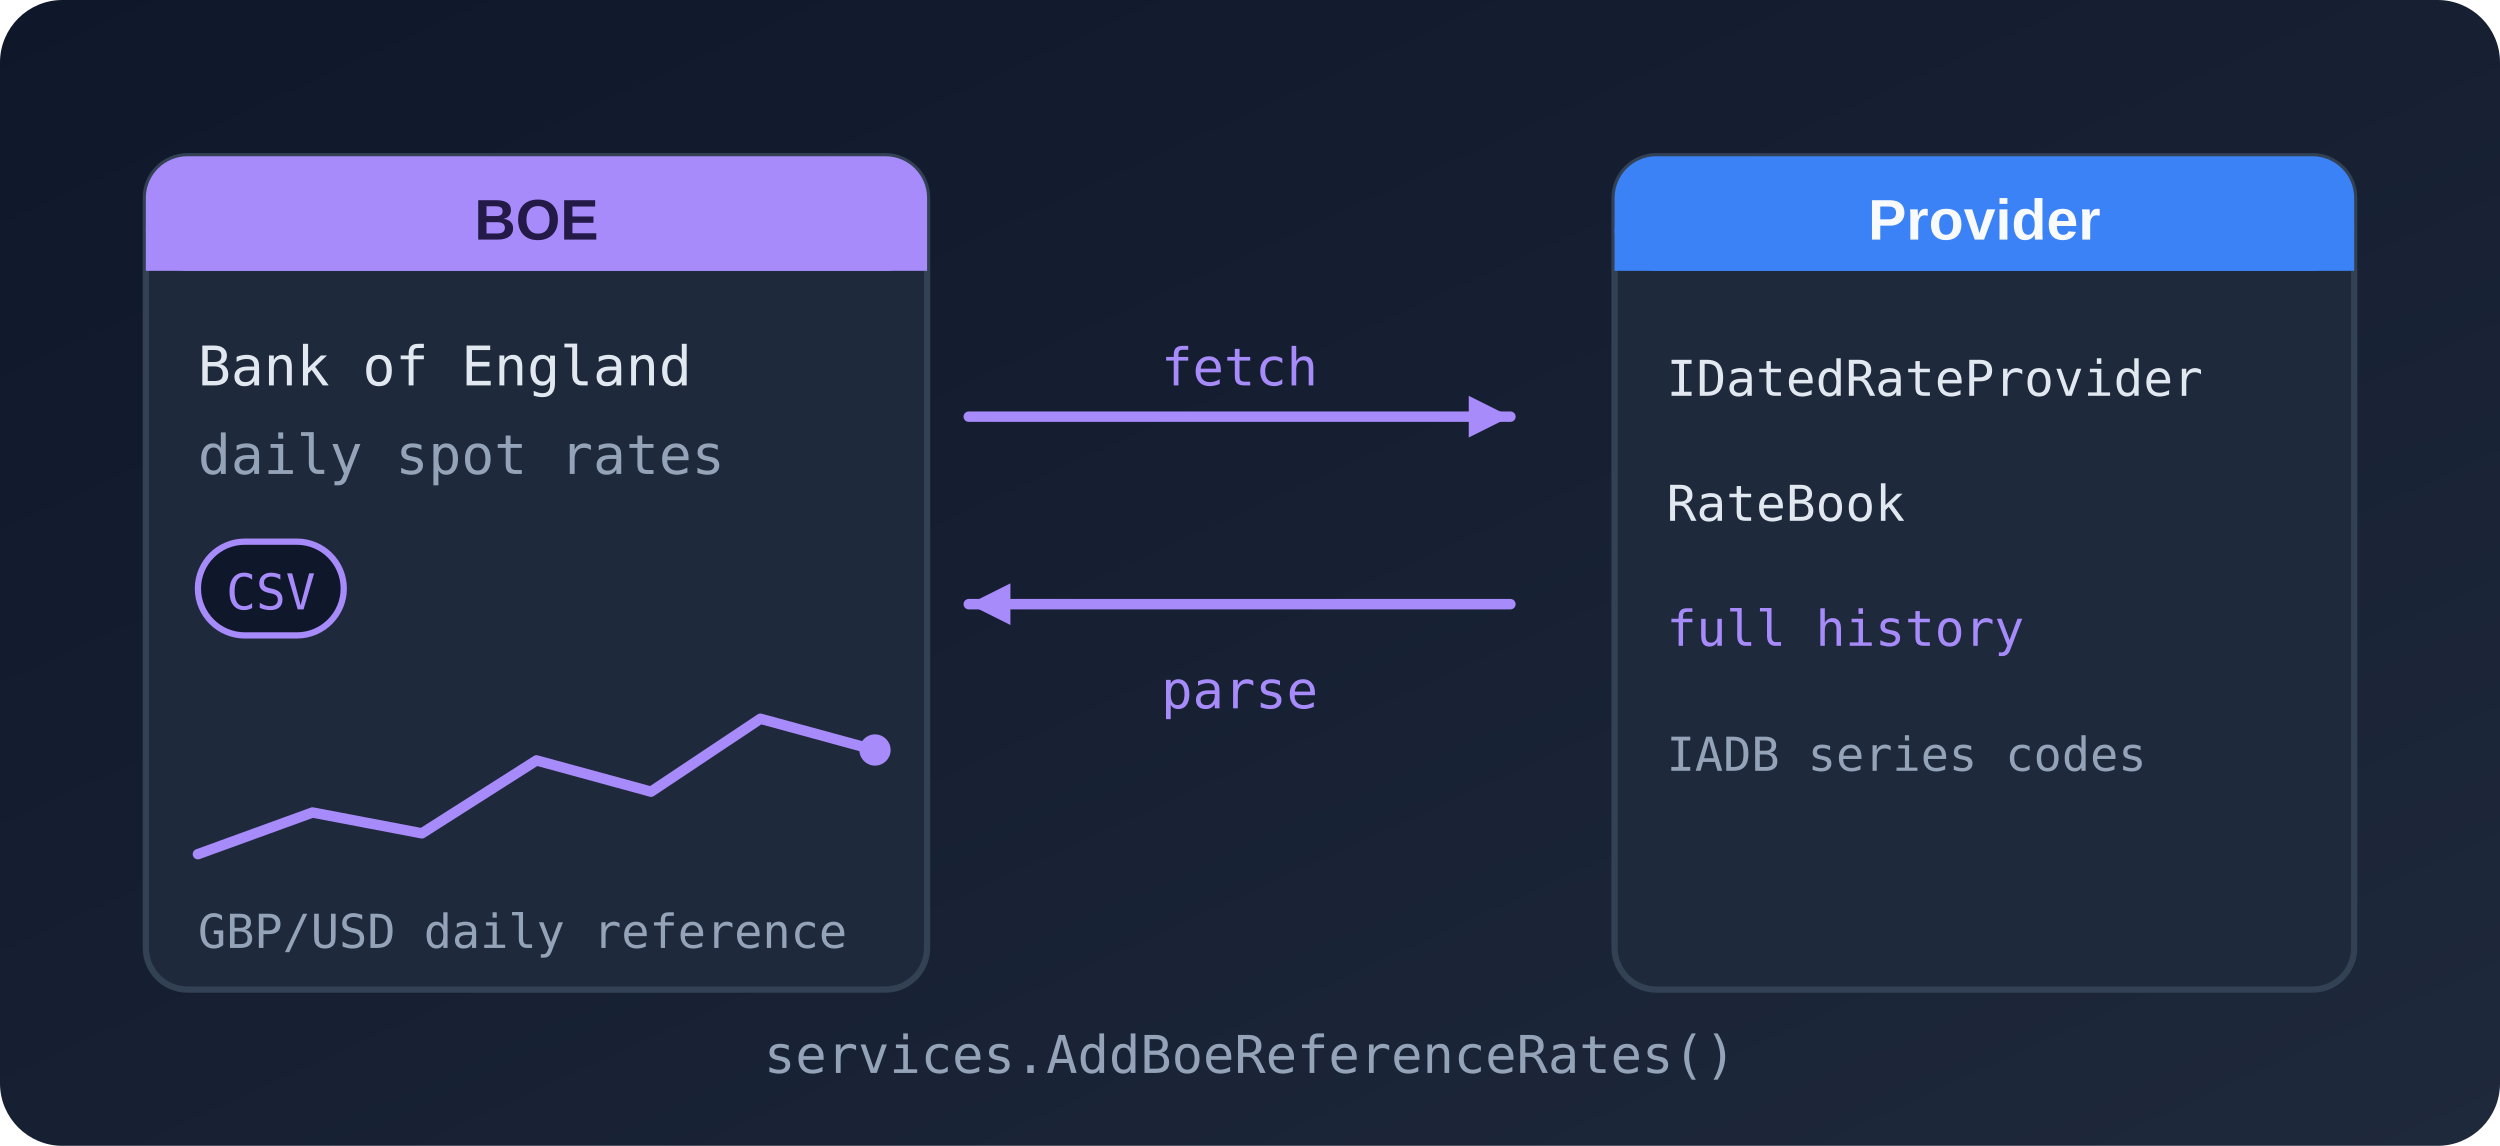
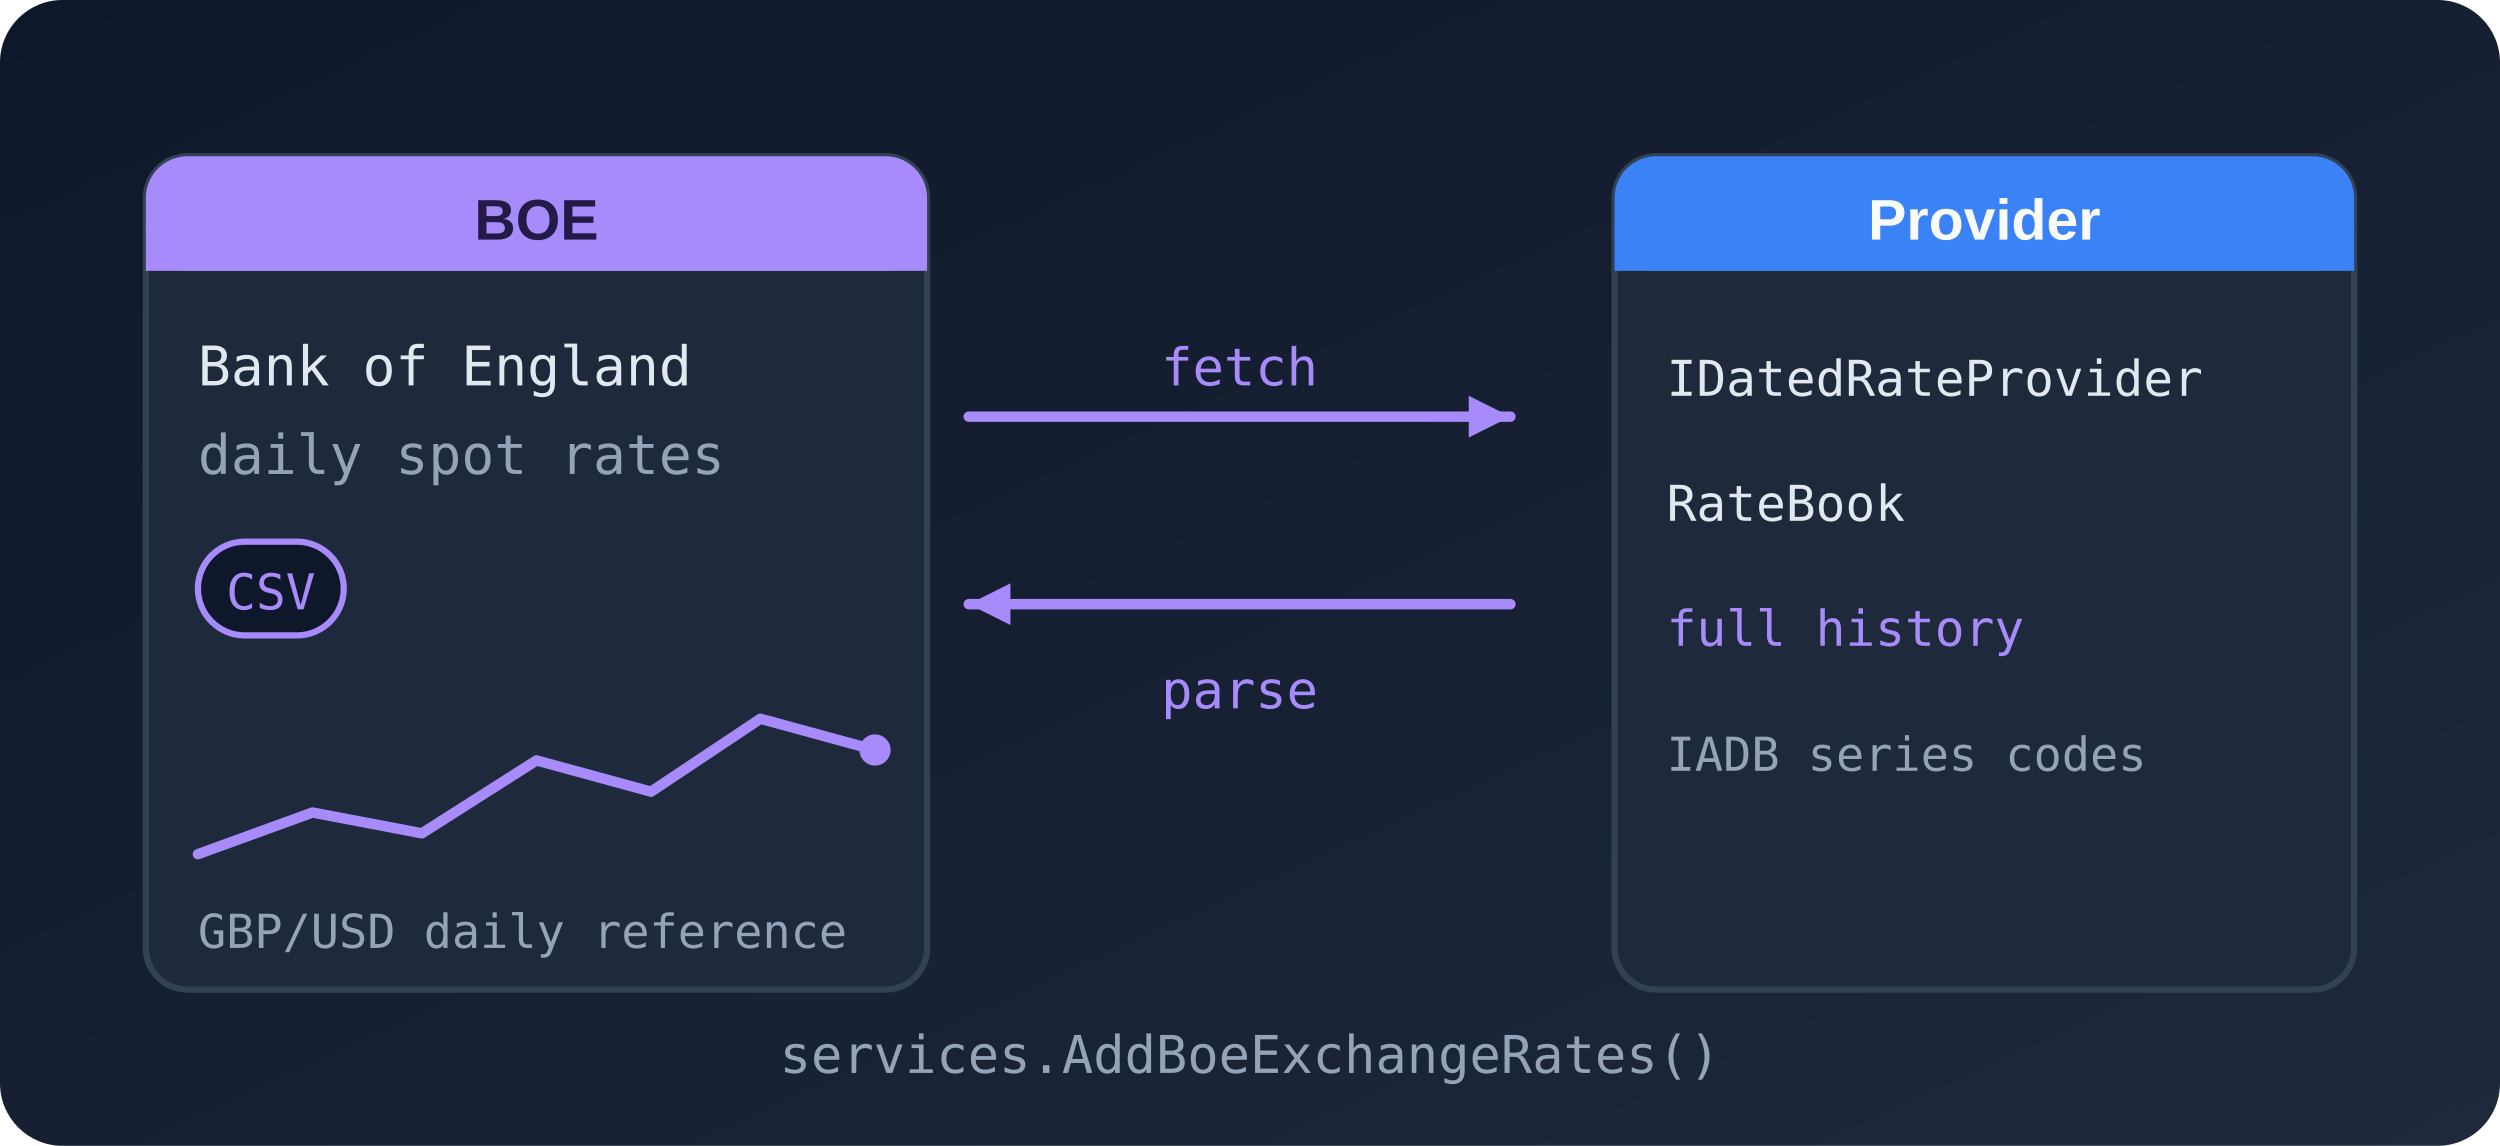
<svg xmlns="http://www.w3.org/2000/svg" viewBox="0 0 480 220" role="img" aria-label="Bodu.Financial.ExchangeRates.Boe — Bank of England exchange-rate provider">
  <defs>
    <linearGradient id="fxboe-bg" x1="0" y1="0" x2="1" y2="1">
      <stop offset="0" stop-color="#0F172A" />
      <stop offset="1" stop-color="#1E293B" />
    </linearGradient>
  </defs>
  <rect width="480" height="220" rx="12" fill="url(#fxboe-bg)" />
  <g transform="translate(28 30)" font-family="'Segoe UI','Helvetica Neue',Arial,sans-serif" font-size="11">
    <rect width="150" height="160" rx="8" fill="#1E293B" stroke="#334155" stroke-width="1.2" />
    <rect width="150" height="22" rx="8" fill="#A78BFA" />
    <rect y="14" width="150" height="8" fill="#A78BFA" />
    <text x="75" y="16" fill="#241A47" text-anchor="middle" font-weight="700" font-size="11">BOE</text>
    <g fill="#E2E8F0" font-family="'Consolas','Menlo',monospace" font-size="10.5">
      <text x="10" y="44">Bank of England</text>
      <text x="10" y="61">
        <tspan fill="#94A3B8">daily spot rates</tspan>
      </text>
    </g>
    <rect x="10" y="74" width="28" height="18" rx="9" fill="#0F172A" stroke="#A78BFA" stroke-width="1.2" />
    <text x="24" y="87" fill="#A78BFA" text-anchor="middle" font-family="'Consolas','Menlo',monospace" font-size="9.5">CSV</text>
    <g transform="translate(10 100)">
      <polyline points="0,34 22,26 43,30 65,16 87,22 108,8 130,14" fill="none" stroke="#A78BFA" stroke-width="2" stroke-linecap="round" stroke-linejoin="round" />
      <circle cx="130" cy="14" r="3" fill="#A78BFA" />
      <text x="0" y="52" fill="#94A3B8" font-family="'Consolas','Menlo',monospace" font-size="9">GBP/USD daily reference</text>
    </g>
  </g>
  <g transform="translate(186 80)" fill="none" stroke="#A78BFA" stroke-width="2" stroke-linecap="round">
    <line x1="0" y1="0" x2="104" y2="0" />
    <polygon points="104,0 96,-4 96,4" fill="#A78BFA" stroke="none" />
    <line x1="104" y1="36" x2="0" y2="36" />
    <polygon points="0,36 8,32 8,40" fill="#A78BFA" stroke="none" />
  </g>
  <g transform="translate(186 80)" fill="#A78BFA" font-family="'Consolas','Menlo',monospace" font-size="10" text-anchor="middle">
    <text x="52" y="-6">fetch</text>
    <text x="52" y="56">parse</text>
  </g>
  <g transform="translate(310 30)" font-family="'Segoe UI','Helvetica Neue',Arial,sans-serif" font-size="11">
    <rect width="142" height="160" rx="8" fill="#1E293B" stroke="#334155" stroke-width="1.2" />
    <rect width="142" height="22" rx="8" fill="#3B82F6" />
    <rect y="14" width="142" height="8" fill="#3B82F6" />
    <text x="71" y="16" fill="#F8FAFC" text-anchor="middle" font-weight="700" font-size="11">Provider</text>
    <g fill="#E2E8F0" font-family="'Consolas','Menlo',monospace" font-size="9.5">
      <text x="10" y="46">IDatedRateProvider</text>
      <text x="10" y="70">RateBook</text>
      <text x="10" y="94">
        <tspan fill="#A78BFA">full history</tspan>
      </text>
      <text x="10" y="118">
        <tspan fill="#94A3B8" font-size="9">IADB series codes</tspan>
      </text>
    </g>
  </g>
  <g fill="#94A3B8" font-family="'Consolas','Menlo',monospace" font-size="10">
-     <text x="240" y="206" text-anchor="middle">services.AddBoeReferenceRates()</text>
+     <text x="240" y="206" text-anchor="middle">services.AddBoeExchangeRates()</text>
  </g>
</svg>
